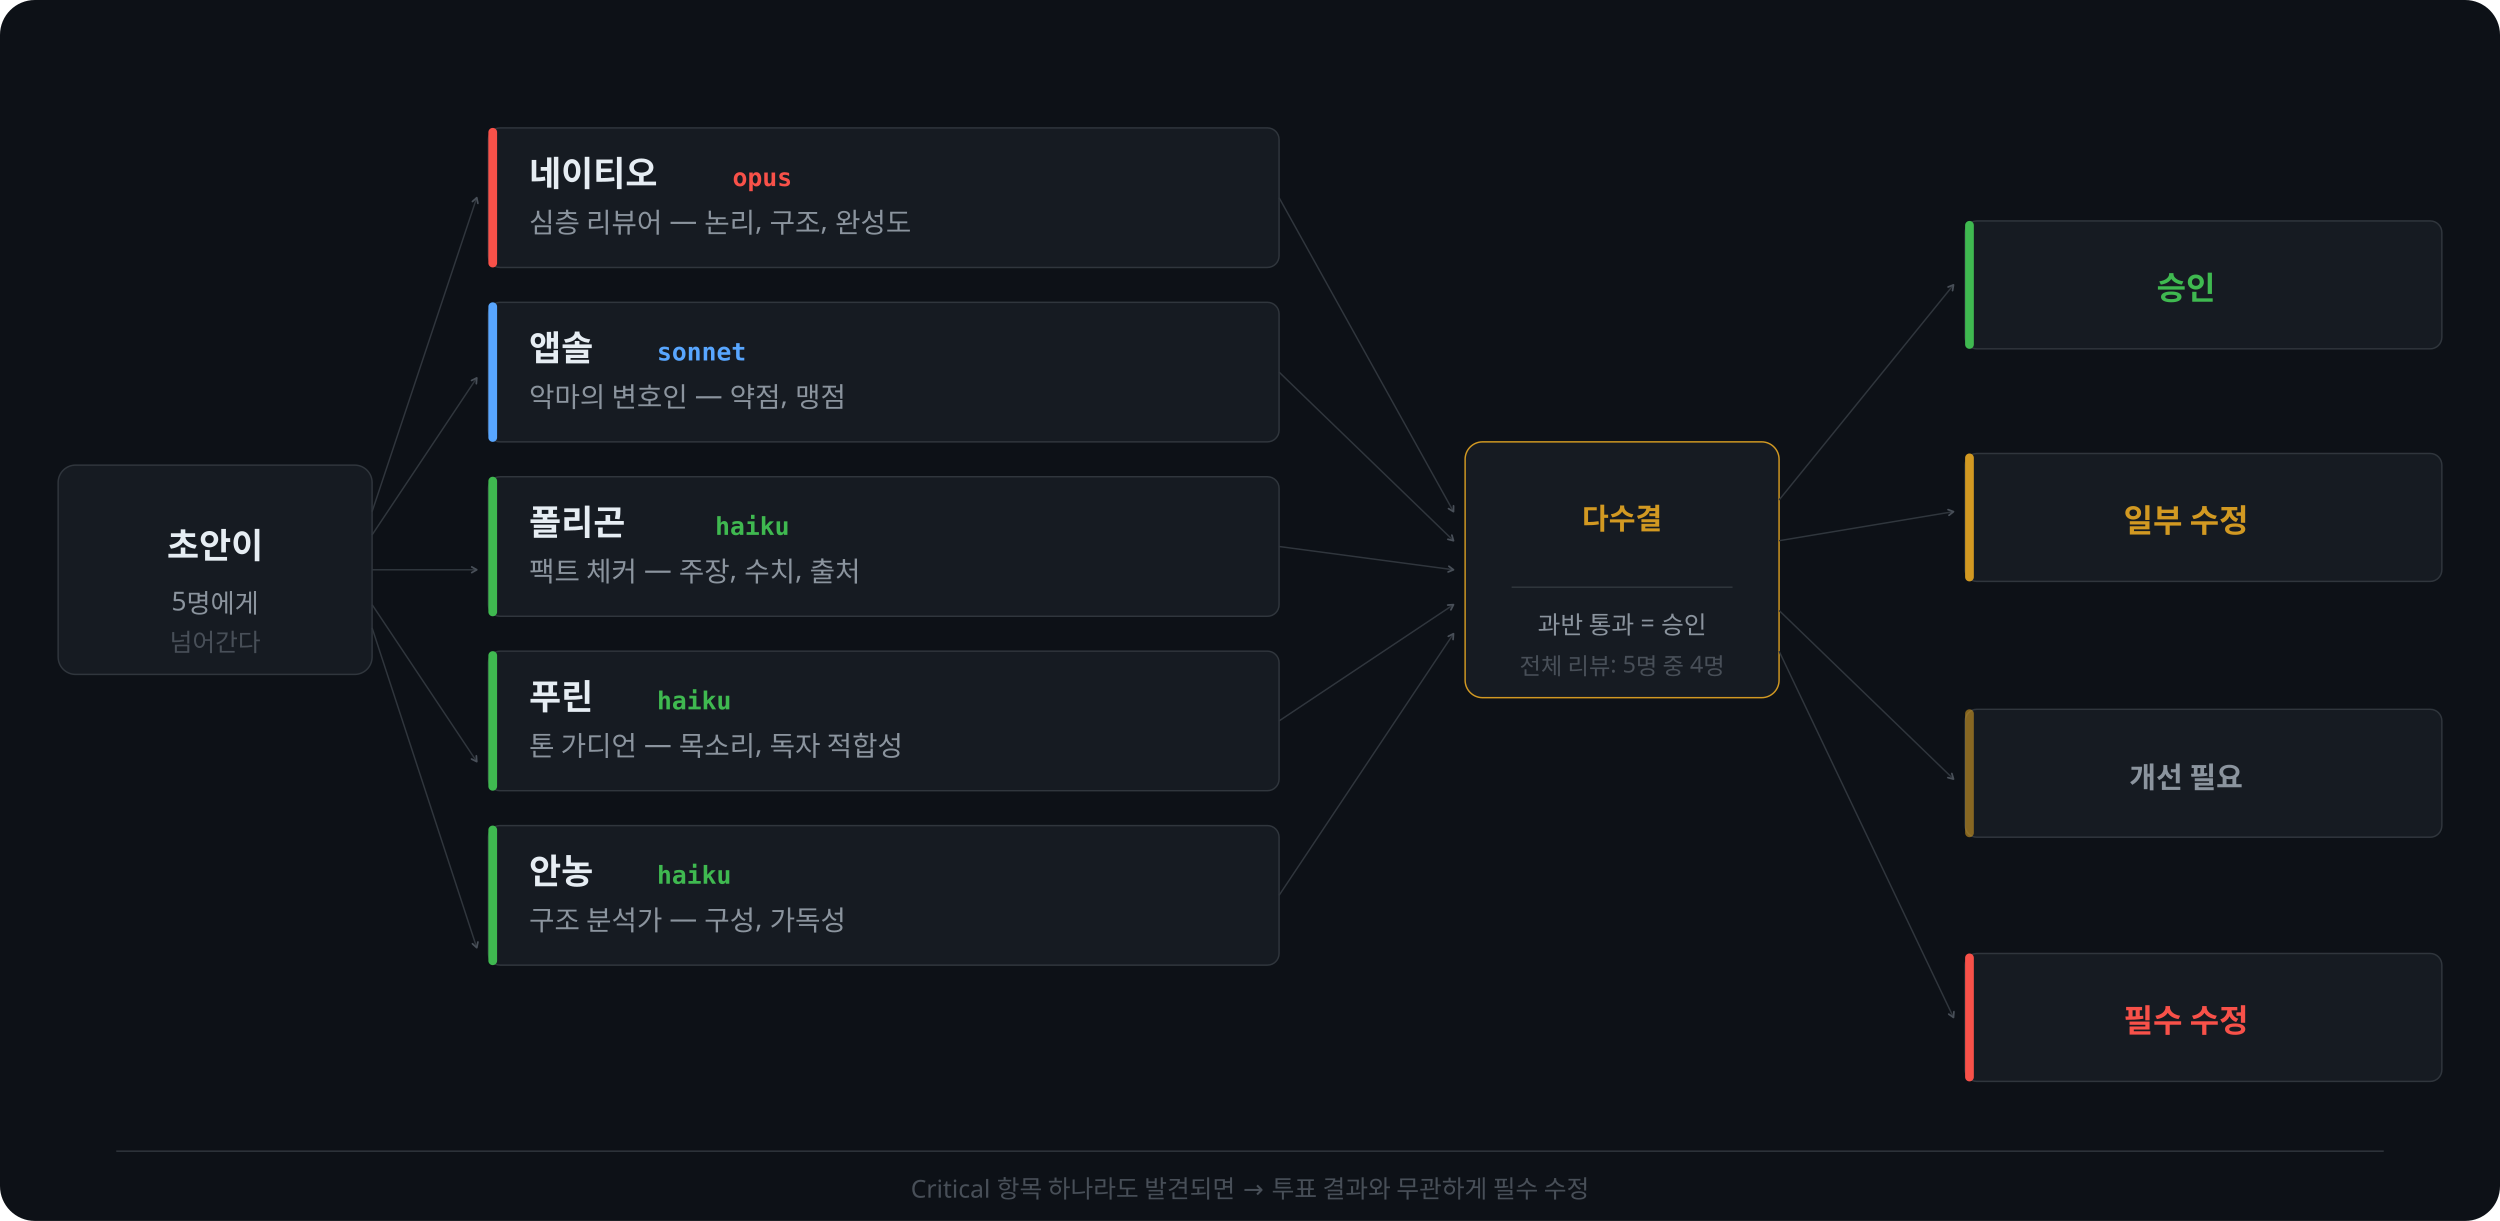
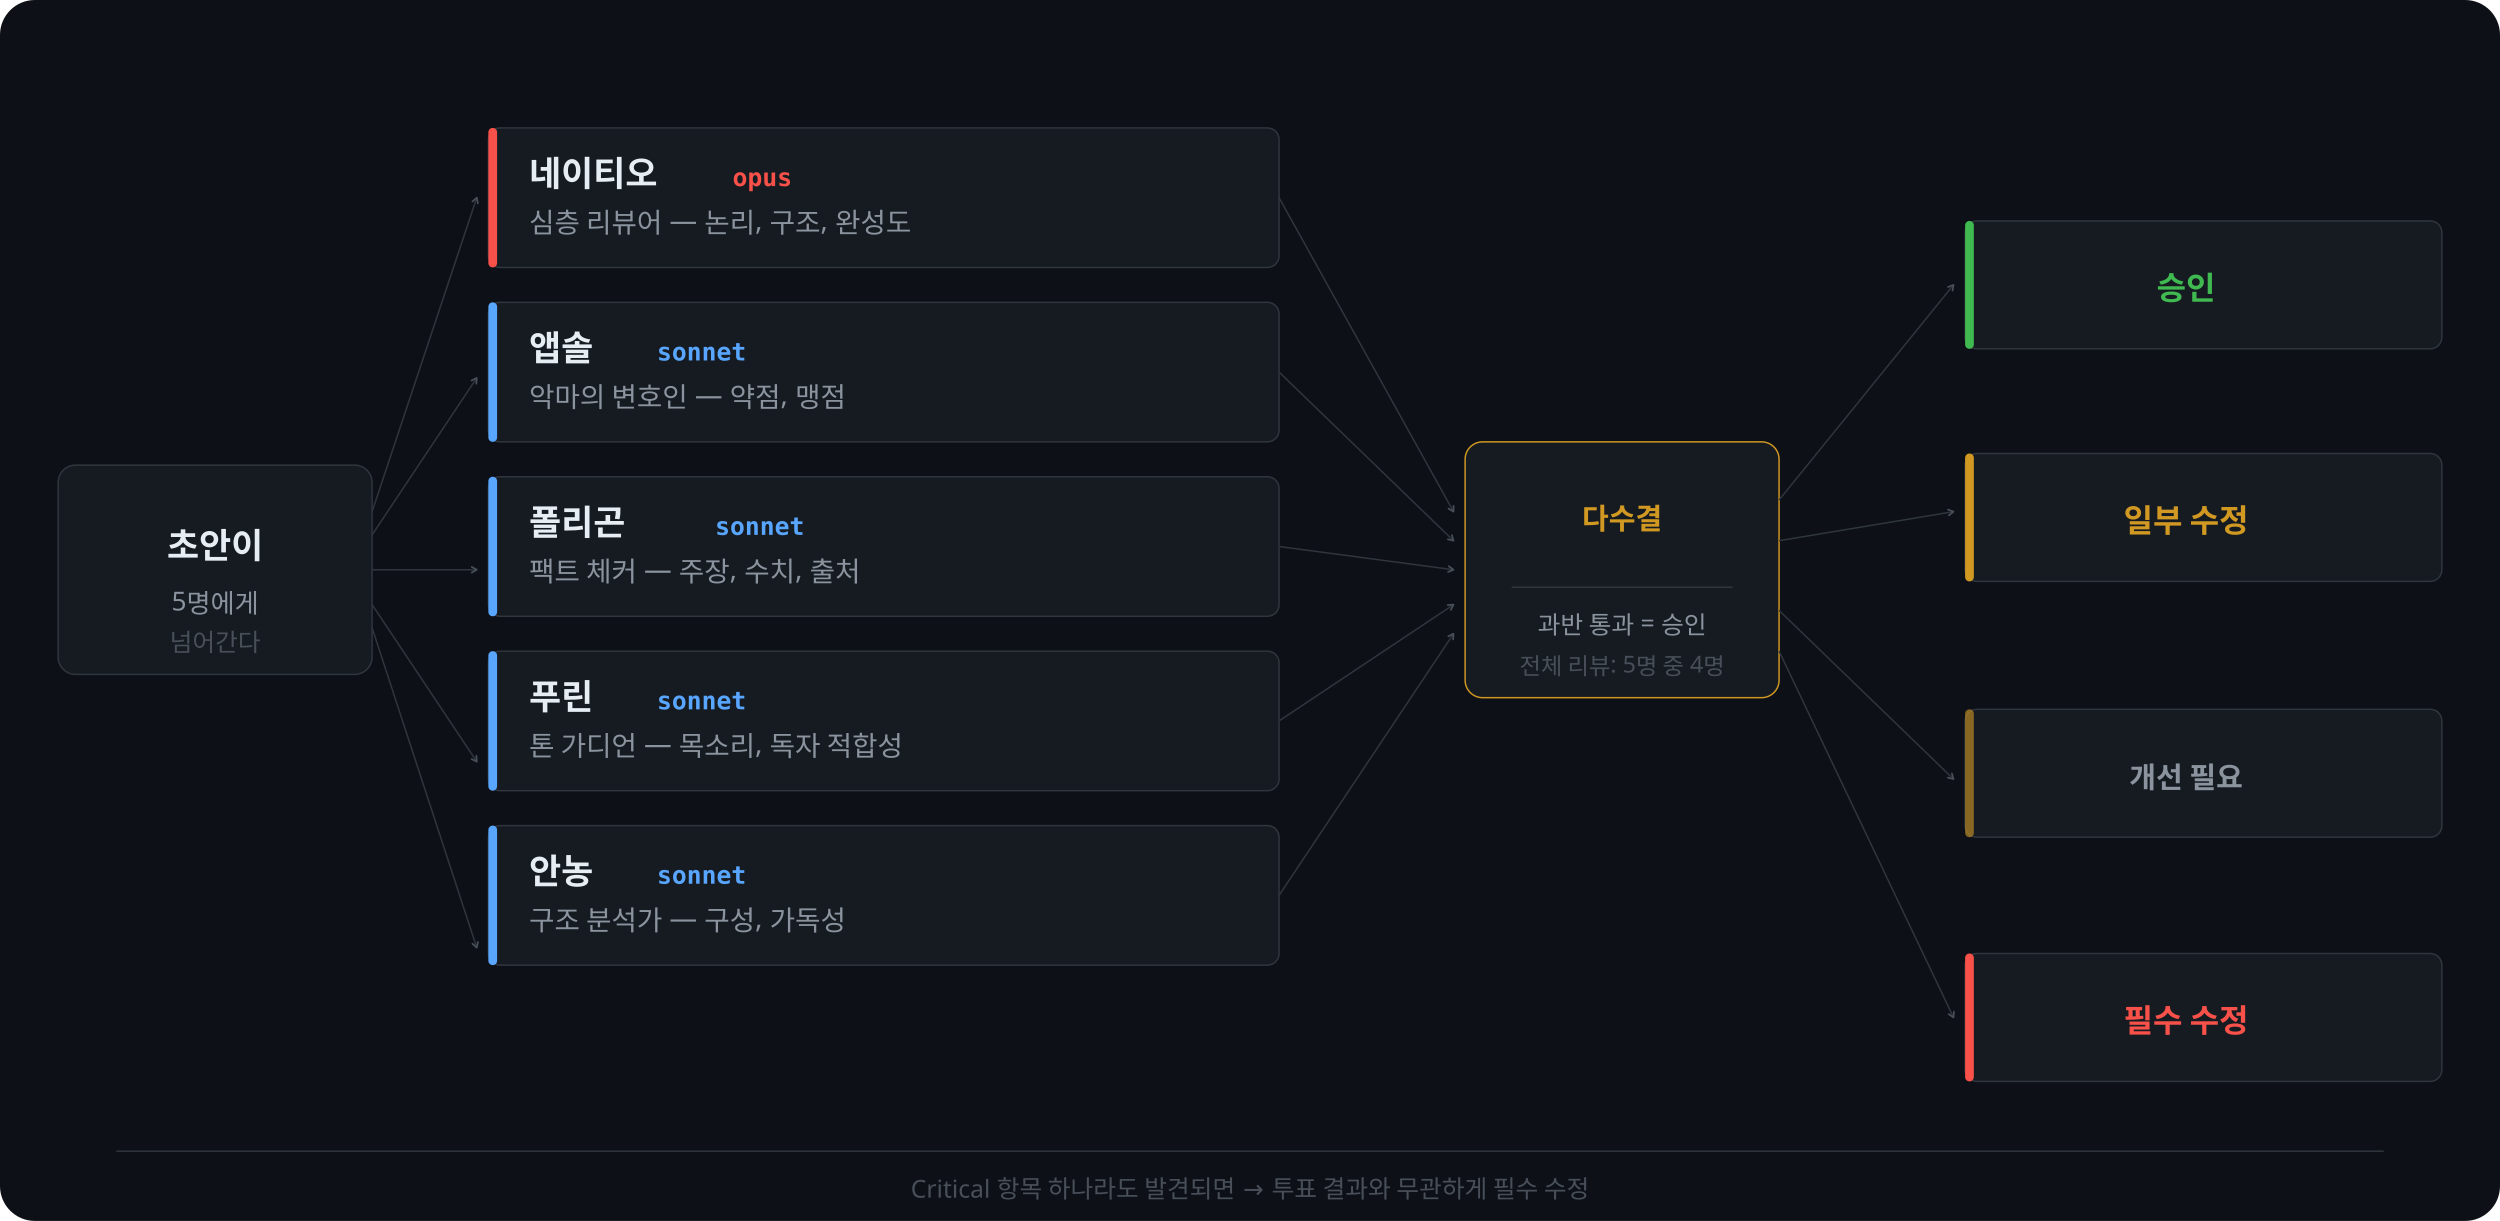
<svg xmlns="http://www.w3.org/2000/svg" viewBox="0 0 860 420" fill="none" role="img" aria-labelledby="rf-title rf-desc">
  <defs>
    <marker id="arr" markerWidth="5" markerHeight="5" refX="4" refY="2.5" orient="auto" markerUnits="strokeWidth">
      <path d="M0.5,0.5 L4,2.5 L0.5,4.5" fill="none" stroke="#484f58" stroke-width="1.2" stroke-linecap="round" stroke-linejoin="round" />
    </marker>
  </defs>
  <rect width="860" height="420" rx="12" fill="#0d1117" />
  <rect x="20" y="160" width="108" height="72" rx="6" fill="#161b22" stroke="#30363d" stroke-width="0.5" />
  <text x="74" y="192" text-anchor="middle" fill="#e6edf3" font-size="12" font-weight="600" font-family="Apple SD Gothic Neo, Malgun Gothic, sans-serif">초안이</text>
  <text x="74" y="210" text-anchor="middle" fill="#8b949e" font-size="9" font-family="Apple SD Gothic Neo, Malgun Gothic, sans-serif">5명에게</text>
  <text x="74" y="224" text-anchor="middle" fill="#484f58" font-size="8.5" font-family="Apple SD Gothic Neo, Malgun Gothic, sans-serif">넘어간다</text>
  <line x1="128" y1="176" x2="164" y2="68" stroke="#30363d" stroke-width="0.5" marker-end="url(#arr)" />
  <line x1="128" y1="184" x2="164" y2="130" stroke="#30363d" stroke-width="0.5" marker-end="url(#arr)" />
  <line x1="128" y1="196" x2="164" y2="196" stroke="#30363d" stroke-width="0.5" marker-end="url(#arr)" />
  <line x1="128" y1="208" x2="164" y2="262" stroke="#30363d" stroke-width="0.5" marker-end="url(#arr)" />
  <line x1="128" y1="216" x2="164" y2="326" stroke="#30363d" stroke-width="0.5" marker-end="url(#arr)" />
  <rect x="168" y="44" width="272" height="48" rx="4" fill="#161b22" stroke="#30363d" stroke-width="0.5" />
  <rect x="168" y="44" width="3" height="48" rx="1.5" fill="#f85149" />
  <text x="182" y="64" fill="#e6edf3" font-size="12" font-weight="600" font-family="Apple SD Gothic Neo, Malgun Gothic, sans-serif">네이티오</text>
  <text x="252" y="64" fill="#f85149" font-size="8.5" font-weight="600" font-family="SF Mono, Consolas, monospace">opus</text>
  <text x="182" y="80" fill="#8b949e" font-size="9.5" font-family="Apple SD Gothic Neo, Malgun Gothic, sans-serif">심층 리뷰어 — 논리, 구조, 완성도</text>
  <rect x="168" y="104" width="272" height="48" rx="4" fill="#161b22" stroke="#30363d" stroke-width="0.5" />
  <rect x="168" y="104" width="3" height="48" rx="1.5" fill="#58a6ff" />
  <text x="182" y="124" fill="#e6edf3" font-size="12" font-weight="600" font-family="Apple SD Gothic Neo, Malgun Gothic, sans-serif">앱솔</text>
  <text x="226" y="124" fill="#58a6ff" font-size="8.5" font-weight="600" font-family="SF Mono, Consolas, monospace">sonnet</text>
  <text x="182" y="140" fill="#8b949e" font-size="9.5" font-family="Apple SD Gothic Neo, Malgun Gothic, sans-serif">악마의 변호인 — 약점, 맹점</text>
  <rect x="168" y="164" width="272" height="48" rx="4" fill="#161b22" stroke="#30363d" stroke-width="0.5" />
-   <rect x="168" y="164" width="3" height="48" rx="1.5" fill="#3fb950" />
+   <rect x="168" y="164" width="3" height="48" rx="1.5" fill="#58a6ff" />
  <text x="182" y="184" fill="#e6edf3" font-size="12" font-weight="600" font-family="Apple SD Gothic Neo, Malgun Gothic, sans-serif">폴리곤</text>
-   <text x="246" y="184" fill="#3fb950" font-size="8.5" font-weight="600" font-family="SF Mono, Consolas, monospace">haiku</text>
+   <text x="246" y="184" fill="#58a6ff" font-size="8.5" font-weight="600" font-family="SF Mono, Consolas, monospace">sonnet</text>
  <text x="182" y="200" fill="#8b949e" font-size="9.5" font-family="Apple SD Gothic Neo, Malgun Gothic, sans-serif">팩트 체커 — 주장, 수치, 출처</text>
  <rect x="168" y="224" width="272" height="48" rx="4" fill="#161b22" stroke="#30363d" stroke-width="0.5" />
-   <rect x="168" y="224" width="3" height="48" rx="1.5" fill="#3fb950" />
+   <rect x="168" y="224" width="3" height="48" rx="1.5" fill="#58a6ff" />
  <text x="182" y="244" fill="#e6edf3" font-size="12" font-weight="600" font-family="Apple SD Gothic Neo, Malgun Gothic, sans-serif">푸린</text>
-   <text x="226" y="244" fill="#3fb950" font-size="8.5" font-weight="600" font-family="SF Mono, Consolas, monospace">haiku</text>
+   <text x="226" y="244" fill="#58a6ff" font-size="8.5" font-weight="600" font-family="SF Mono, Consolas, monospace">sonnet</text>
  <text x="182" y="260" fill="#8b949e" font-size="9.5" font-family="Apple SD Gothic Neo, Malgun Gothic, sans-serif">톤 가디언 — 목소리, 독자 적합성</text>
  <rect x="168" y="284" width="272" height="48" rx="4" fill="#161b22" stroke="#30363d" stroke-width="0.5" />
-   <rect x="168" y="284" width="3" height="48" rx="1.5" fill="#3fb950" />
+   <rect x="168" y="284" width="3" height="48" rx="1.5" fill="#58a6ff" />
  <text x="182" y="304" fill="#e6edf3" font-size="12" font-weight="600" font-family="Apple SD Gothic Neo, Malgun Gothic, sans-serif">안농</text>
-   <text x="226" y="304" fill="#3fb950" font-size="8.5" font-weight="600" font-family="SF Mono, Consolas, monospace">haiku</text>
+   <text x="226" y="304" fill="#58a6ff" font-size="8.5" font-weight="600" font-family="SF Mono, Consolas, monospace">sonnet</text>
  <text x="182" y="320" fill="#8b949e" font-size="9.5" font-family="Apple SD Gothic Neo, Malgun Gothic, sans-serif">구조 분석가 — 구성, 가독성</text>
  <line x1="440" y1="68" x2="500" y2="176" stroke="#30363d" stroke-width="0.5" marker-end="url(#arr)" />
  <line x1="440" y1="128" x2="500" y2="186" stroke="#30363d" stroke-width="0.5" marker-end="url(#arr)" />
  <line x1="440" y1="188" x2="500" y2="196" stroke="#30363d" stroke-width="0.5" marker-end="url(#arr)" />
  <line x1="440" y1="248" x2="500" y2="208" stroke="#30363d" stroke-width="0.5" marker-end="url(#arr)" />
  <line x1="440" y1="308" x2="500" y2="218" stroke="#30363d" stroke-width="0.5" marker-end="url(#arr)" />
  <rect x="504" y="152" width="108" height="88" rx="6" fill="#161b22" stroke="#d29922" stroke-width="0.5" />
  <text x="558" y="182" text-anchor="middle" fill="#d29922" font-size="10" font-weight="600" font-family="Apple SD Gothic Neo, Malgun Gothic, sans-serif">다수결</text>
  <line x1="520" y1="202" x2="596" y2="202" stroke="#30363d" stroke-width="0.5" />
  <text x="558" y="218" text-anchor="middle" fill="#8b949e" font-size="8.5" font-family="Apple SD Gothic Neo, Malgun Gothic, sans-serif">과반 통과 = 승인</text>
  <text x="558" y="232" text-anchor="middle" fill="#484f58" font-size="8" font-family="Apple SD Gothic Neo, Malgun Gothic, sans-serif">전체 리뷰: 5명 중 4명</text>
  <line x1="612" y1="172" x2="672" y2="98" stroke="#30363d" stroke-width="0.5" marker-end="url(#arr)" />
  <line x1="612" y1="186" x2="672" y2="176" stroke="#30363d" stroke-width="0.5" marker-end="url(#arr)" />
  <line x1="612" y1="210" x2="672" y2="268" stroke="#30363d" stroke-width="0.5" marker-end="url(#arr)" />
  <line x1="612" y1="224" x2="672" y2="350" stroke="#30363d" stroke-width="0.5" marker-end="url(#arr)" />
  <rect x="676" y="76" width="164" height="44" rx="4" fill="#161b22" stroke="#30363d" stroke-width="0.5" />
  <rect x="676" y="76" width="3" height="44" rx="1.5" fill="#3fb950" />
  <text x="752" y="103" text-anchor="middle" fill="#3fb950" font-size="11" font-weight="600" font-family="Apple SD Gothic Neo, Malgun Gothic, sans-serif">승인</text>
  <rect x="676" y="156" width="164" height="44" rx="4" fill="#161b22" stroke="#30363d" stroke-width="0.5" />
  <rect x="676" y="156" width="3" height="44" rx="1.5" fill="#d29922" />
  <text x="752" y="183" text-anchor="middle" fill="#d29922" font-size="11" font-weight="600" font-family="Apple SD Gothic Neo, Malgun Gothic, sans-serif">일부 수정</text>
  <rect x="676" y="244" width="164" height="44" rx="4" fill="#161b22" stroke="#30363d" stroke-width="0.5" />
  <rect x="676" y="244" width="3" height="44" rx="1.5" fill="#d29922" opacity="0.6" />
  <text x="752" y="271" text-anchor="middle" fill="#8b949e" font-size="10" font-weight="600" font-family="Apple SD Gothic Neo, Malgun Gothic, sans-serif">개선 필요</text>
  <rect x="676" y="328" width="164" height="44" rx="4" fill="#161b22" stroke="#30363d" stroke-width="0.5" />
  <rect x="676" y="328" width="3" height="44" rx="1.5" fill="#f85149" />
  <text x="752" y="355" text-anchor="middle" fill="#f85149" font-size="11" font-weight="600" font-family="Apple SD Gothic Neo, Malgun Gothic, sans-serif">필수 수정</text>
  <line x1="40" y1="396" x2="820" y2="396" stroke="#30363d" stroke-width="0.5" />
  <text x="430" y="412" text-anchor="middle" fill="#484f58" font-size="8.5" font-family="Apple SD Gothic Neo, Malgun Gothic, sans-serif">Critical 항목 하나라도 발견되면 → 투표 결과와 무관하게 필수 수정</text>
</svg>
